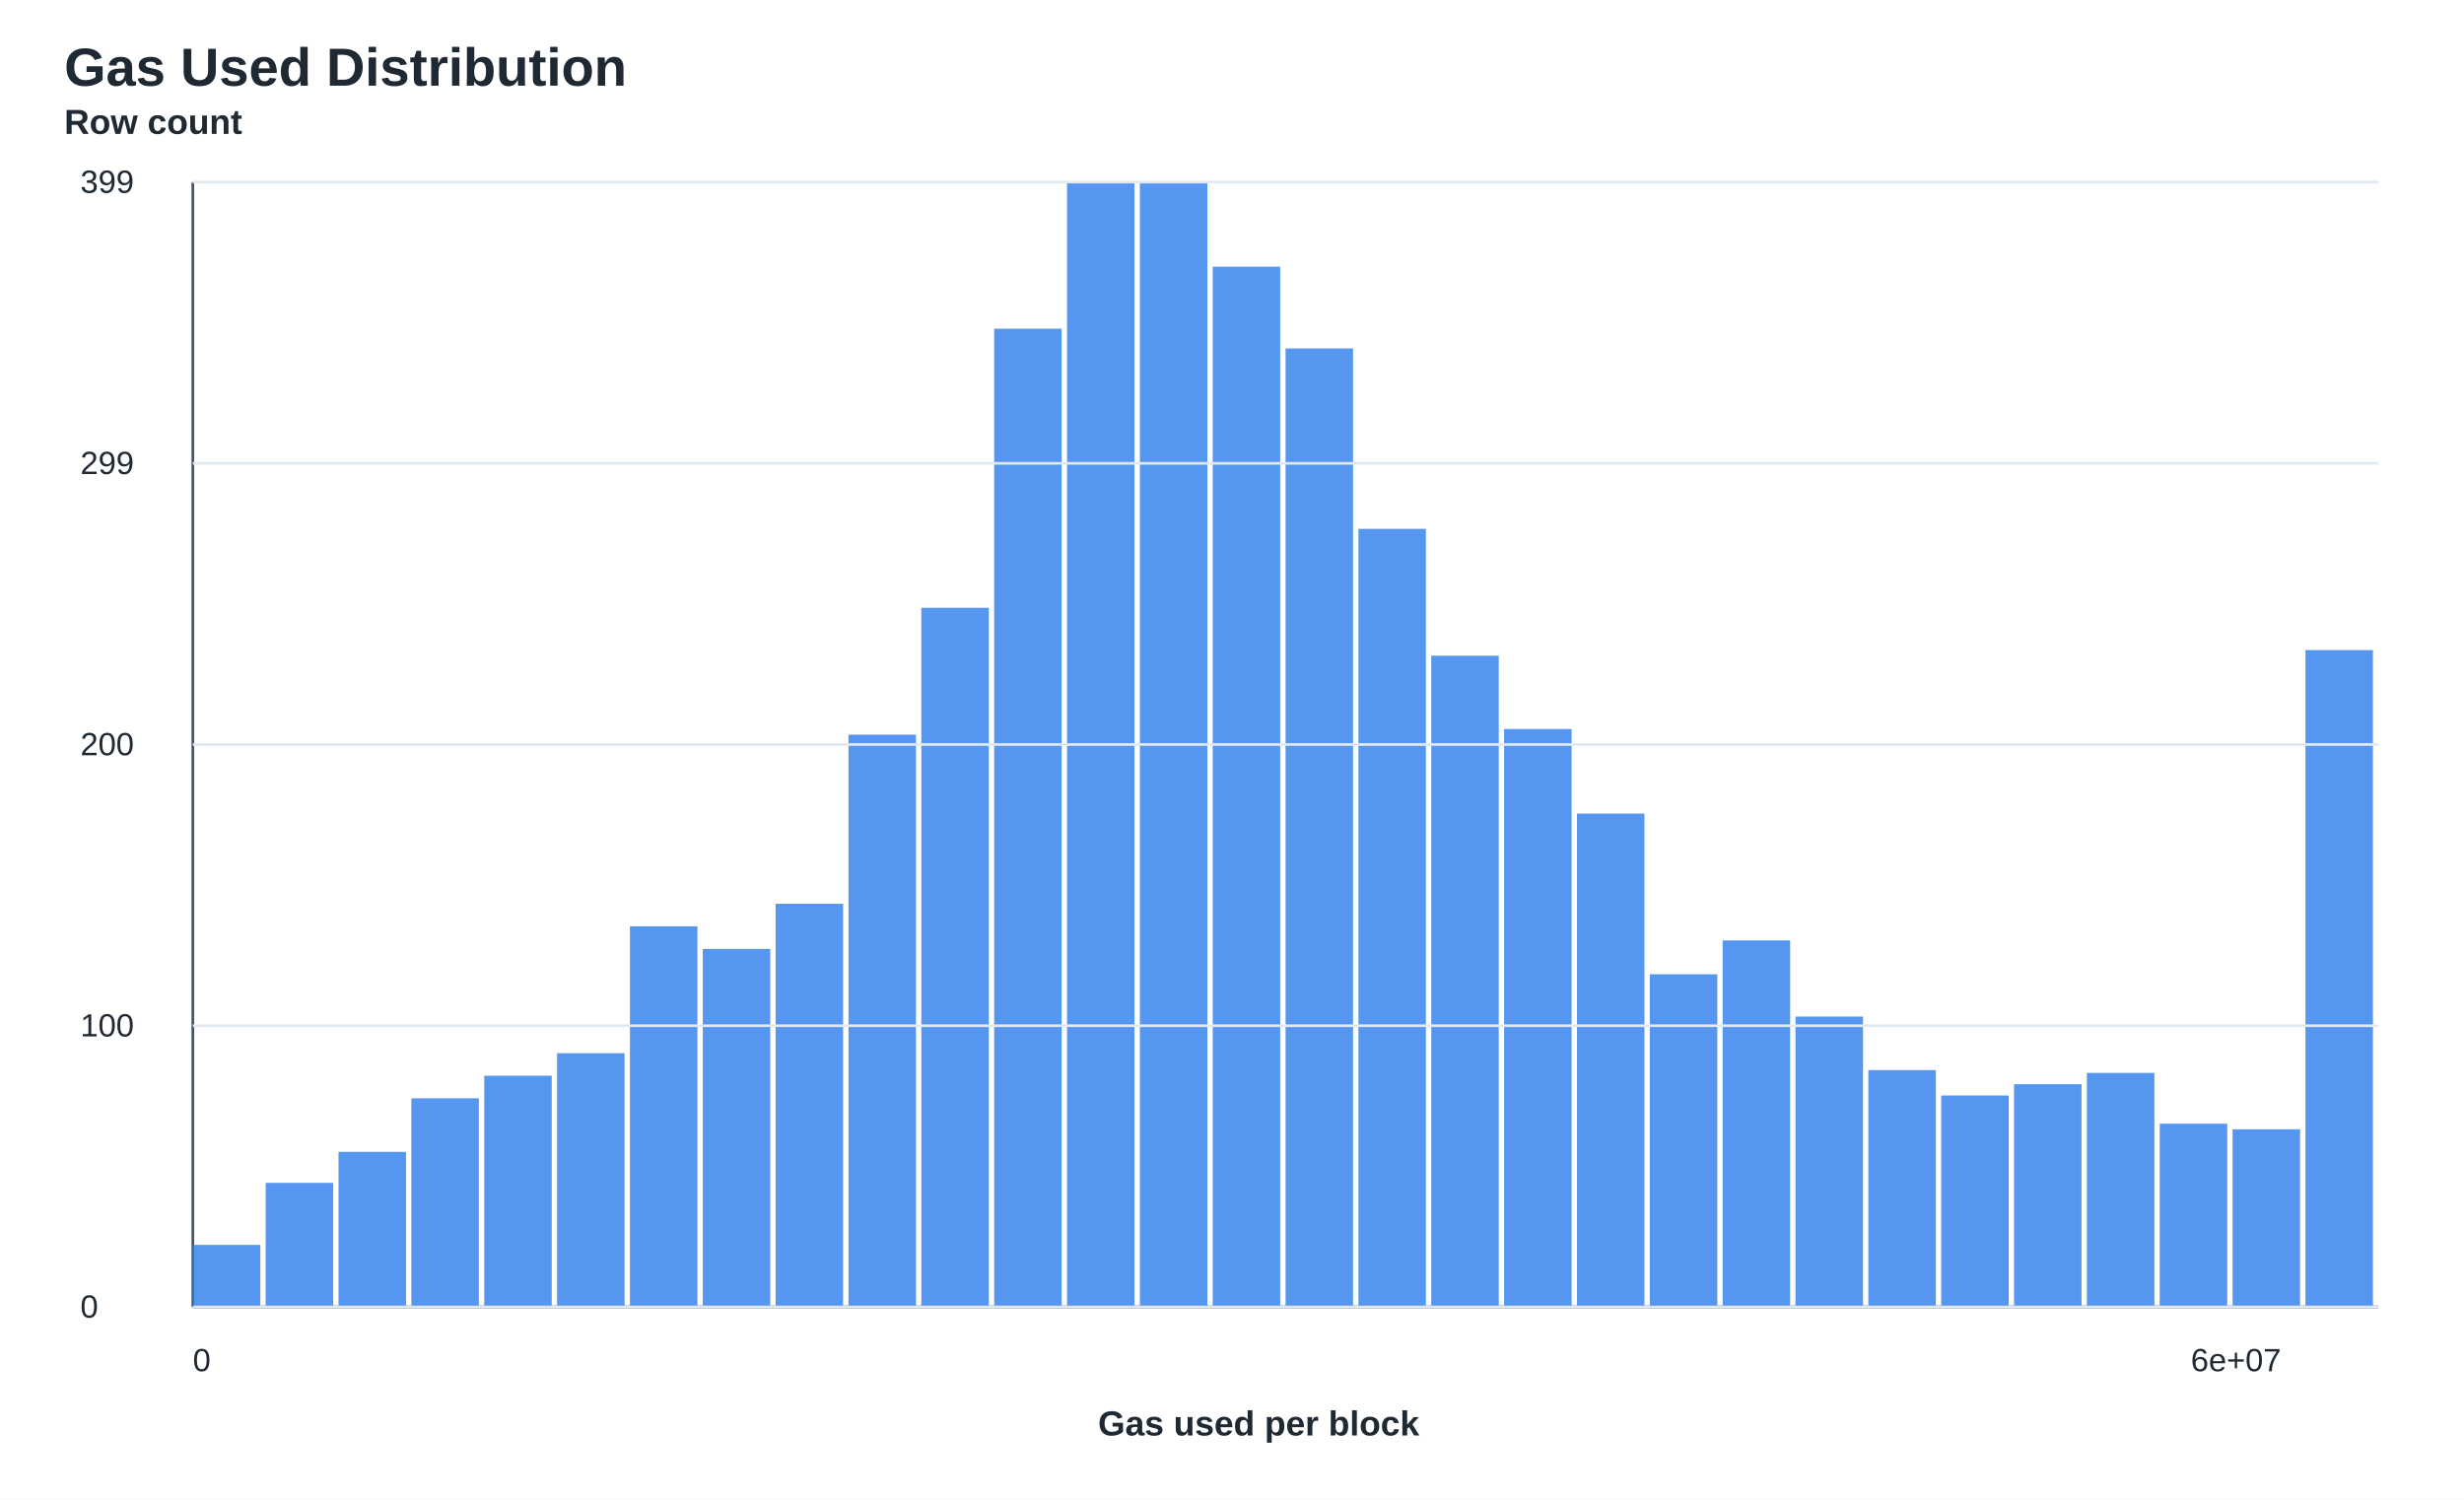
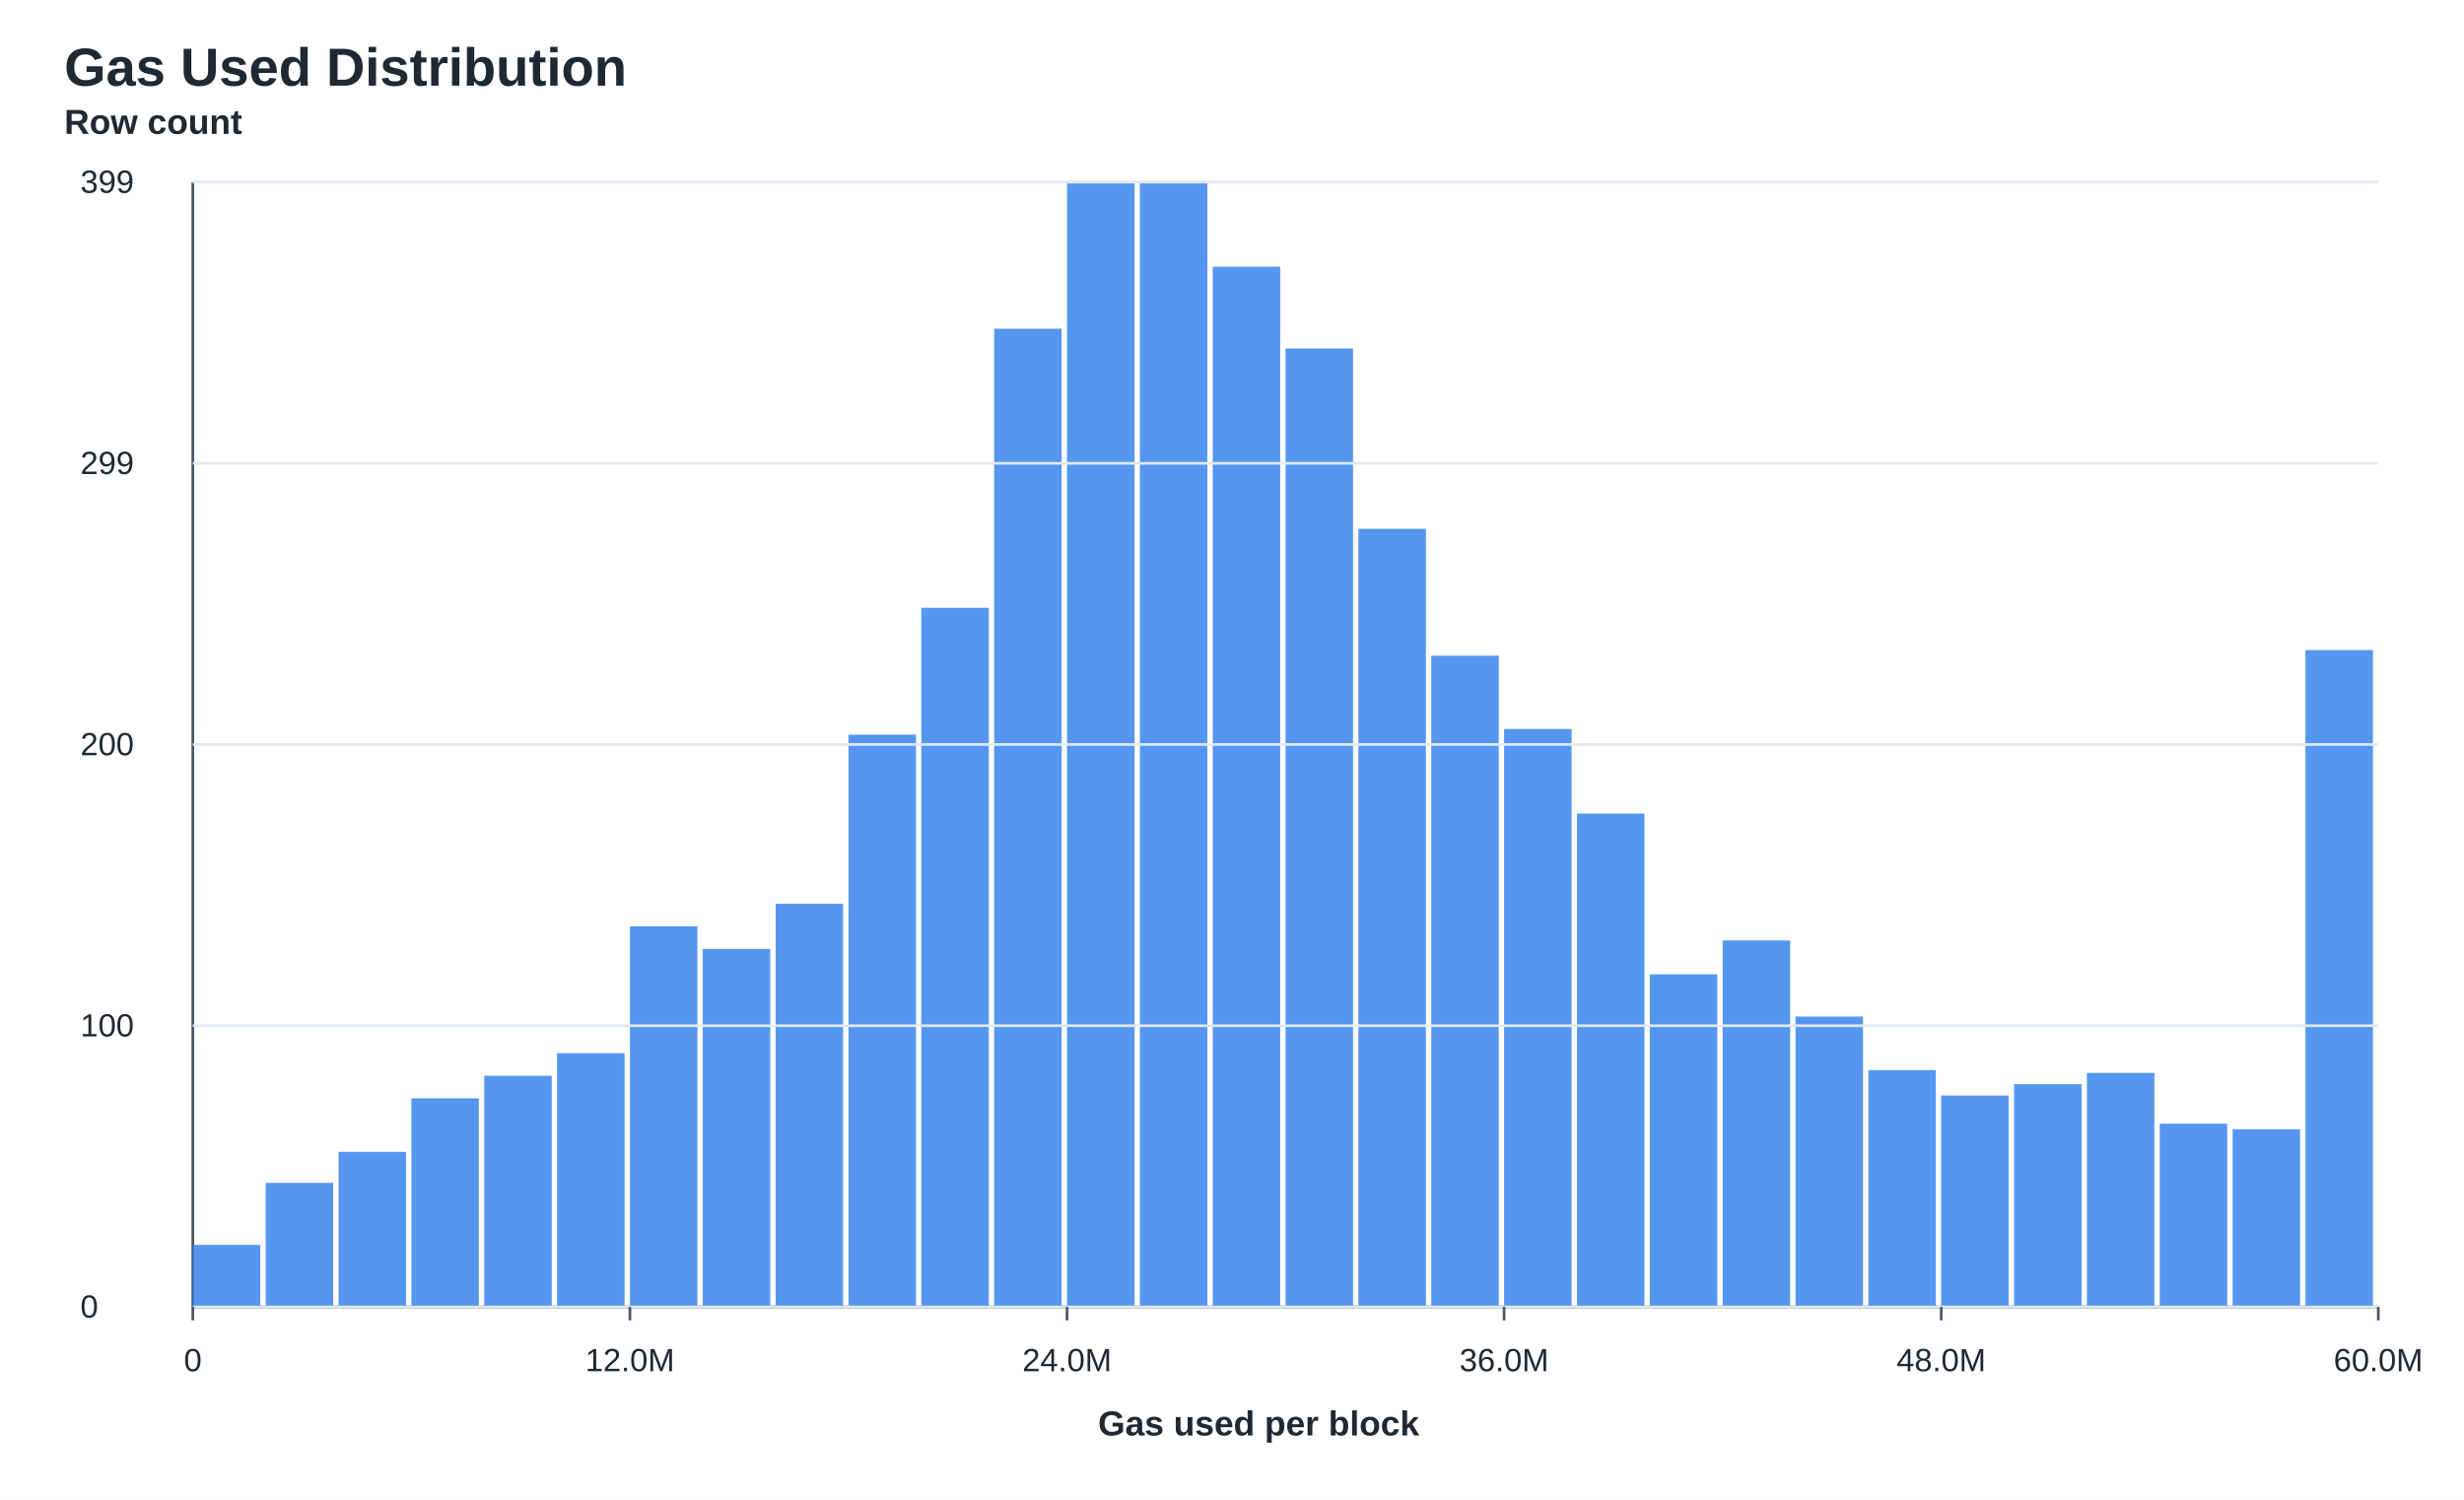
<svg xmlns="http://www.w3.org/2000/svg" width="920" height="560" viewBox="0 0 920 560">
  <style>
text{font-family:Arial,Helvetica,sans-serif;fill:#1f2933}
.title{font-size:20px;font-weight:700}
.axis{stroke:#475569;stroke-width:1}
.grid{stroke:#e2e8f0;stroke-width:1}
.small{font-size:12px}
.label{font-size:13px;font-weight:600}
</style>
  <rect width="920" height="560" fill="#ffffff" />
  <text class="title" x="24" y="32">Gas Used Distribution</text>
  <line class="axis" x1="72" y1="488" x2="888" y2="488" />
  <line class="axis" x1="72" y1="488" x2="72" y2="68" />
  <rect x="72.00" y="464.84" width="25.20" height="23.16" fill="#2f80ed" opacity="0.82" />
  <rect x="99.20" y="441.68" width="25.20" height="46.32" fill="#2f80ed" opacity="0.82" />
  <rect x="126.40" y="430.11" width="25.20" height="57.89" fill="#2f80ed" opacity="0.82" />
  <rect x="153.60" y="410.11" width="25.20" height="77.89" fill="#2f80ed" opacity="0.82" />
  <rect x="180.80" y="401.68" width="25.20" height="86.32" fill="#2f80ed" opacity="0.82" />
  <rect x="208.00" y="393.26" width="25.20" height="94.74" fill="#2f80ed" opacity="0.82" />
  <rect x="235.20" y="345.89" width="25.20" height="142.11" fill="#2f80ed" opacity="0.82" />
  <rect x="262.40" y="354.32" width="25.20" height="133.68" fill="#2f80ed" opacity="0.82" />
  <rect x="289.60" y="337.47" width="25.20" height="150.53" fill="#2f80ed" opacity="0.82" />
  <rect x="316.80" y="274.32" width="25.20" height="213.68" fill="#2f80ed" opacity="0.82" />
  <rect x="344.00" y="226.95" width="25.20" height="261.05" fill="#2f80ed" opacity="0.82" />
  <rect x="371.20" y="122.74" width="25.20" height="365.26" fill="#2f80ed" opacity="0.82" />
  <rect x="398.40" y="68.00" width="25.20" height="420.00" fill="#2f80ed" opacity="0.82" />
  <rect x="425.60" y="68.00" width="25.20" height="420.00" fill="#2f80ed" opacity="0.82" />
  <rect x="452.80" y="99.58" width="25.20" height="388.42" fill="#2f80ed" opacity="0.82" />
  <rect x="480.00" y="130.11" width="25.20" height="357.89" fill="#2f80ed" opacity="0.82" />
  <rect x="507.20" y="197.47" width="25.20" height="290.53" fill="#2f80ed" opacity="0.82" />
  <rect x="534.40" y="244.84" width="25.20" height="243.16" fill="#2f80ed" opacity="0.82" />
  <rect x="561.60" y="272.21" width="25.20" height="215.79" fill="#2f80ed" opacity="0.82" />
  <rect x="588.80" y="303.79" width="25.20" height="184.21" fill="#2f80ed" opacity="0.82" />
  <rect x="616.00" y="363.79" width="25.20" height="124.21" fill="#2f80ed" opacity="0.82" />
  <rect x="643.20" y="351.16" width="25.20" height="136.84" fill="#2f80ed" opacity="0.82" />
  <rect x="670.40" y="379.58" width="25.20" height="108.42" fill="#2f80ed" opacity="0.82" />
  <rect x="697.60" y="399.58" width="25.20" height="88.42" fill="#2f80ed" opacity="0.82" />
  <rect x="724.80" y="409.05" width="25.20" height="78.95" fill="#2f80ed" opacity="0.82" />
  <rect x="752.00" y="404.84" width="25.20" height="83.16" fill="#2f80ed" opacity="0.82" />
  <rect x="779.20" y="400.63" width="25.20" height="87.37" fill="#2f80ed" opacity="0.82" />
  <rect x="806.40" y="419.58" width="25.20" height="68.42" fill="#2f80ed" opacity="0.82" />
  <rect x="833.60" y="421.68" width="25.20" height="66.32" fill="#2f80ed" opacity="0.82" />
  <rect x="860.80" y="242.74" width="25.20" height="245.26" fill="#2f80ed" opacity="0.82" />
  <line class="grid" x1="72" y1="488.00" x2="888" y2="488.00" />
  <text class="small" x="30" y="492.00">0</text>
  <line class="grid" x1="72" y1="383.00" x2="888" y2="383.00" />
  <text class="small" x="30" y="387.00">100</text>
  <line class="grid" x1="72" y1="278.00" x2="888" y2="278.00" />
  <text class="small" x="30" y="282.00">200</text>
  <line class="grid" x1="72" y1="173.00" x2="888" y2="173.00" />
  <text class="small" x="30" y="177.00">299</text>
  <line class="grid" x1="72" y1="68.00" x2="888" y2="68.00" />
  <text class="small" x="30" y="72.00">399</text>
+   <line class="axis" x1="72.00" y1="488" x2="72.00" y2="493" />
+   <text class="small" x="72.00" y="512" text-anchor="middle">0</text>
+   <line class="axis" x1="235.20" y1="488" x2="235.20" y2="493" />
+   <text class="small" x="235.20" y="512" text-anchor="middle">12.0M</text>
+   <line class="axis" x1="398.40" y1="488" x2="398.40" y2="493" />
+   <text class="small" x="398.40" y="512" text-anchor="middle">24.0M</text>
+   <line class="axis" x1="561.60" y1="488" x2="561.60" y2="493" />
+   <text class="small" x="561.60" y="512" text-anchor="middle">36.0M</text>
+   <line class="axis" x1="724.80" y1="488" x2="724.80" y2="493" />
+   <text class="small" x="724.80" y="512" text-anchor="middle">48.0M</text>
+   <line class="axis" x1="888.00" y1="488" x2="888.00" y2="493" />
+   <text class="small" x="888.00" y="512" text-anchor="middle">60.0M</text>
  <text class="label" x="410.00" y="536">Gas used per block</text>
-   <text class="small" x="72" y="512">0</text>
-   <text class="small" x="818" y="512">6e+07</text>
  <text class="label" x="24" y="50">Row count</text>
</svg>
